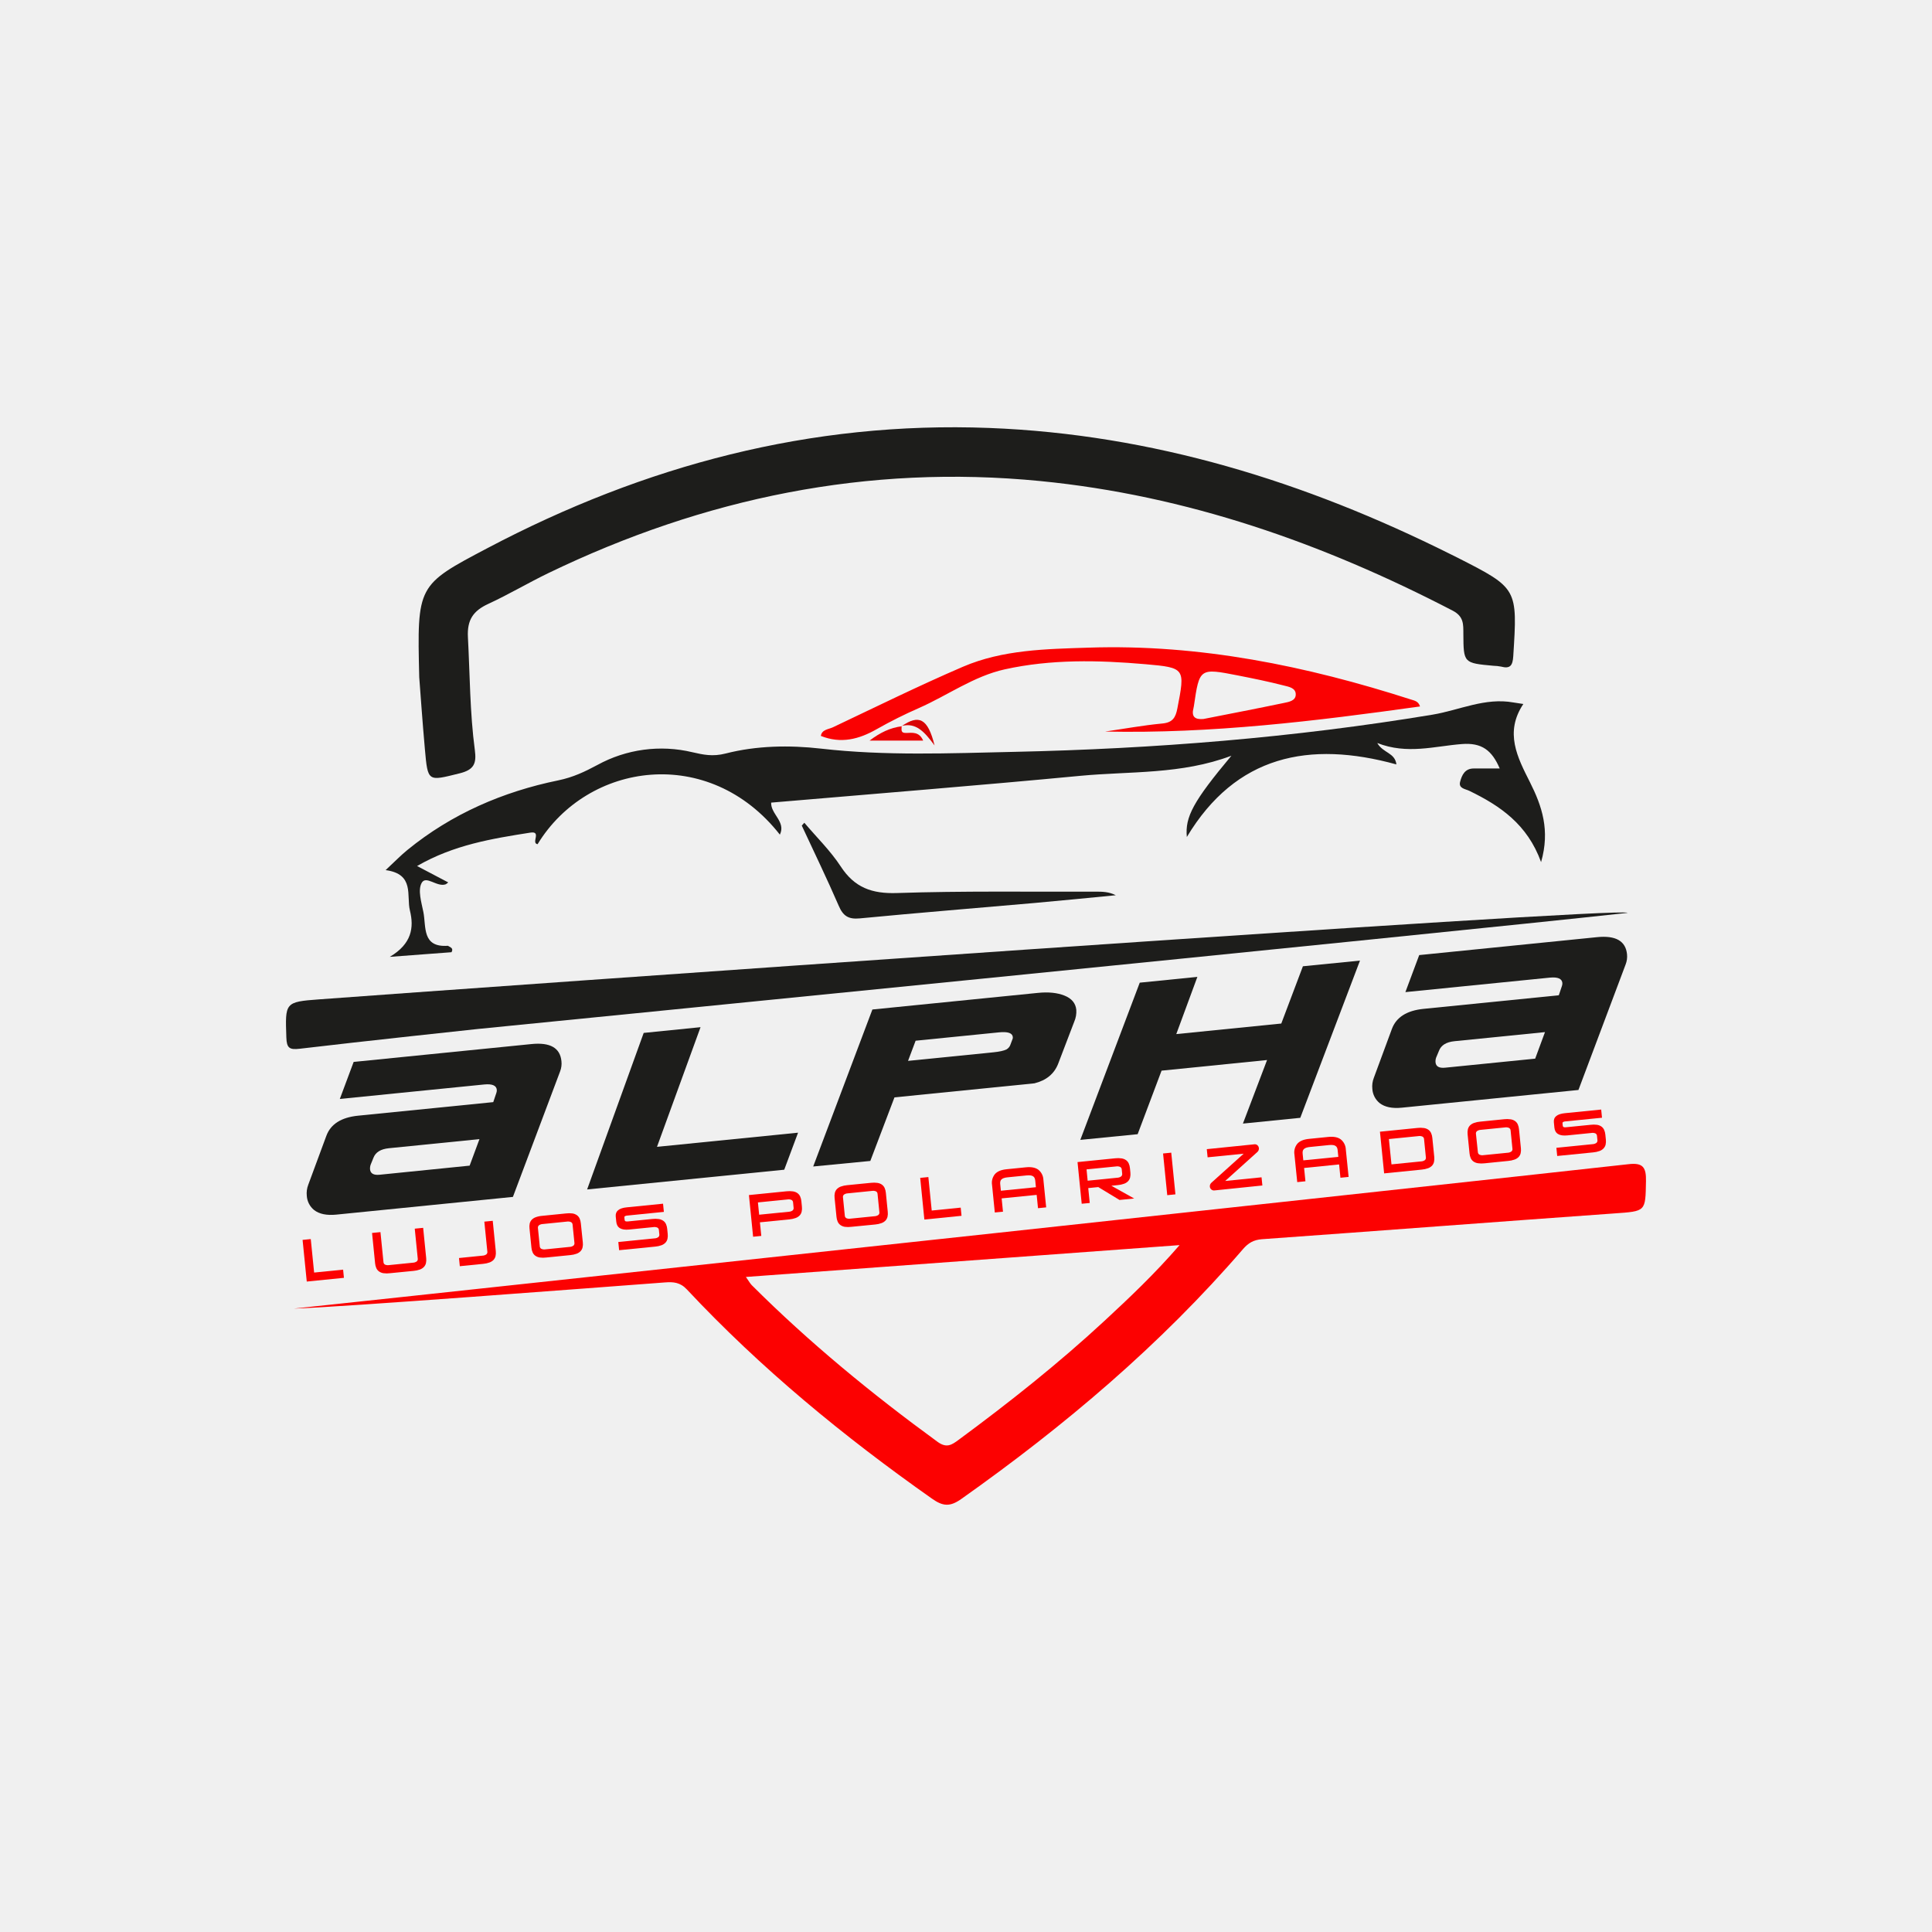
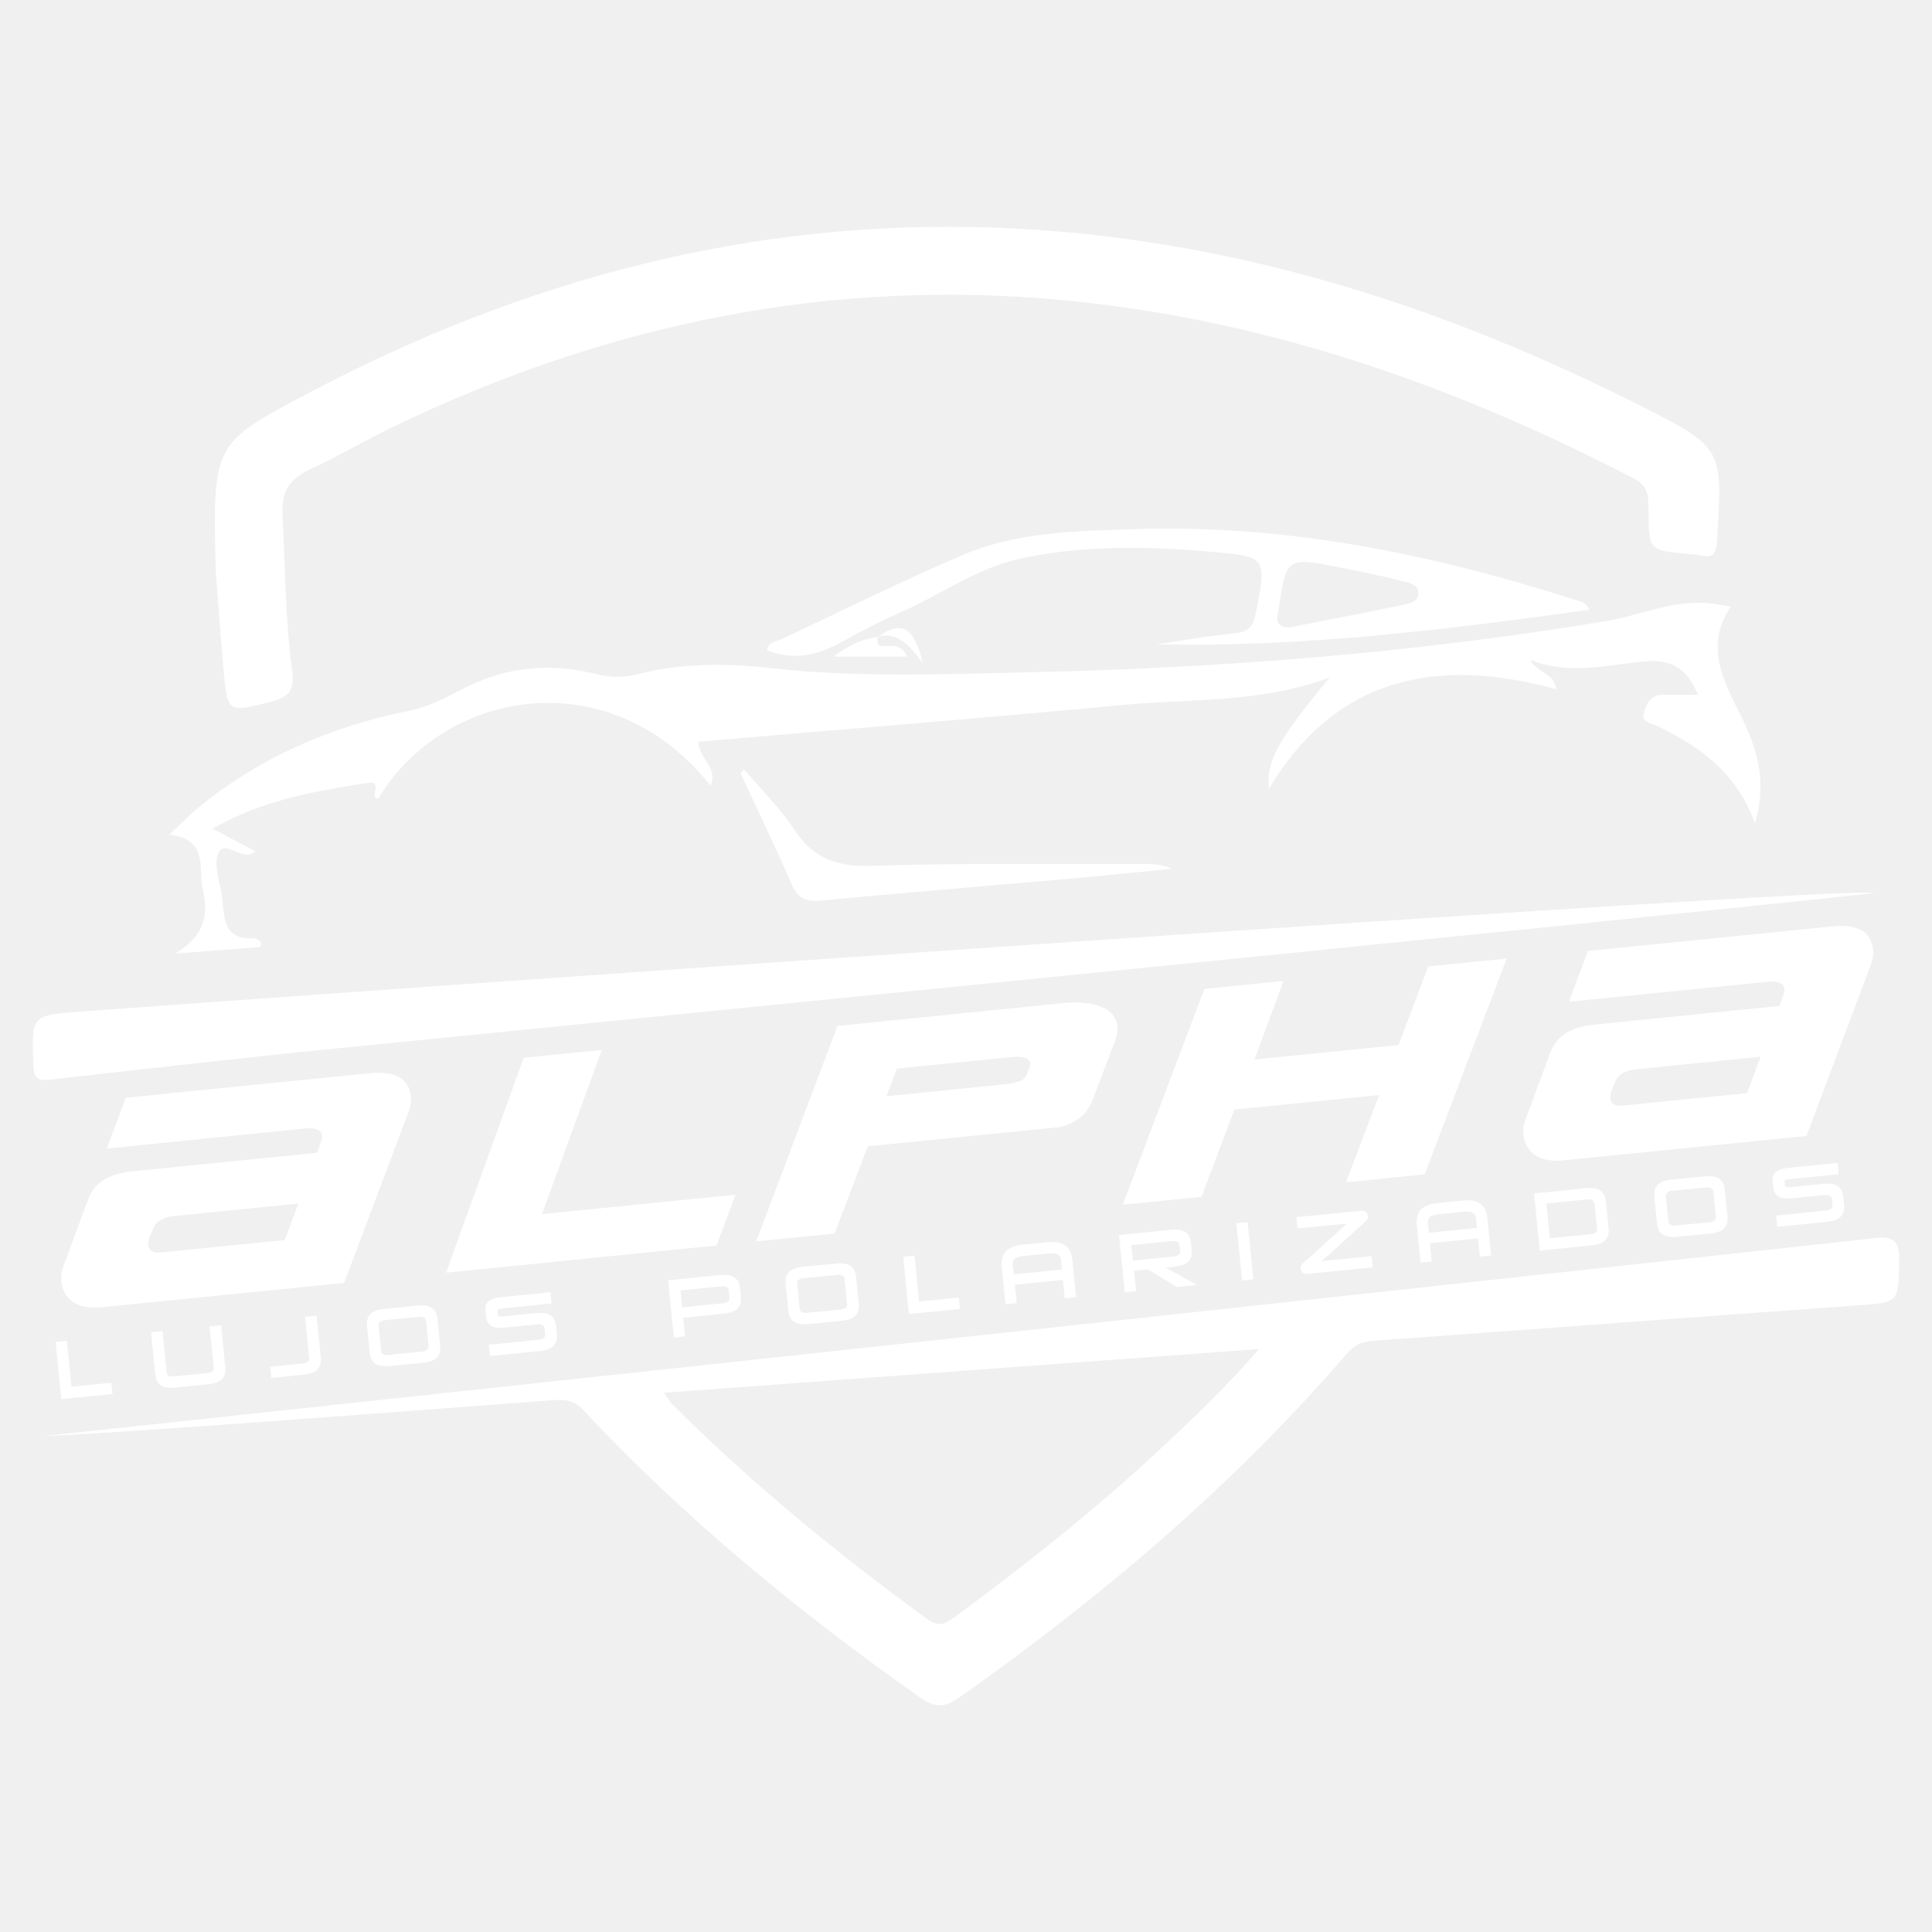
<svg xmlns="http://www.w3.org/2000/svg" viewBox="0 0 1200 1200">
  <defs>
-     <style>.cls-1{fill:#eb0203;}.cls-2{fill:#d80304;}.cls-3{fill:#fc0101;}.cls-4{fill:#fa0102;}.cls-5{fill:#1d1d1b;}</style>
+     <style>.cls-1{fill:#fff;}</style>
  </defs>
  <g id="Capa_2" data-name="Capa 2">
-     <path class="cls-1" d="M560,451c.15,2-1,4.39,3,4.25,3.53-.11,7.94-.92,10.39,4.75h-33.3c6.63-5,12.8-8,20-8.9Z" />
-     <path class="cls-2" d="M560,451.05c10.76-7.45,16.3-4.92,20.48,11.95-6.24-8.38-11.47-14.44-20.57-12.05Z" />
-     <path class="cls-3" d="M1011.29,723.12c-18.57,2.19-385.92,42-385.92,42s-433.67,46.8-442.83,47.66c29.13-.84,188.85-13.15,230.54-16.25,5.15-.38,9.37-.11,13.57,4.38,45.86,49,97.42,91.36,152.23,129.94,6.79,4.78,11.16,5.17,18.21.18,64.08-45.31,123.64-95.65,175-155.23,3.27-3.79,6.63-5.74,11.81-6.11,72.88-5.21,145.73-10.8,218.61-16,19.89-1.41,19.48-1,19.84-20C1022.53,725,1020.48,722,1011.29,723.12ZM686.06,820.36c-28.65,26.55-59.23,50.77-90.65,73.95-4.29,3.17-7.46,5.34-13.13,1.2-40.75-29.72-79.62-61.6-115.34-97.26-1-1-1.7-2.35-3.65-5.11l269.36-19.78C717.14,791.28,701.66,805.91,686.06,820.36Z" />
-     <path class="cls-4" d="M876.42,434.49C811.35,413.57,745,400,676.3,402.26c-26.4.86-53.42,1.21-78.27,11.9C570.81,425.87,544.19,439,517.4,451.7c-2.75,1.31-7,1.4-7.54,5.4,12.49,5,23.71,2.08,34.75-4.24a284.26,284.26,0,0,1,26.19-13.1c17.81-7.86,34-19.73,53.2-24,28.86-6.39,58.23-5.76,87.47-3.21,24.8,2.16,24.63,2.58,19.82,27.43-1.08,5.63-2.86,8.8-9.35,9.4-11.89,1.11-23.68,3.3-35.52,5C752.16,455.78,817,447.9,882,438.79,881,435.53,878.61,435.2,876.42,434.49Zm-71.62-2.78c-.25,3.6-4.34,4.29-7.21,4.88-16.69,3.49-33.44,6.7-50.17,10-5.25.44-7.53-1.43-6.12-6.79a11.14,11.14,0,0,0,.23-1.15C745,414.91,745,414.86,769,419.56c9.5,1.87,19,3.8,28.39,6.22C800.42,426.57,805.11,427.22,804.8,431.71Z" />
-     <path class="cls-5" d="M263.91,465.36c1.83,20.53,1.81,19.86,21.48,15,9.08-2.22,10.66-6.16,9.54-14.5-3.1-23.27-3.05-46.76-4.3-70.16-.57-10.78,3.39-16.34,12.62-20.6,12.72-5.86,24.8-13.08,37.42-19.17,96.65-46.64,198.21-67.67,305.49-57.14,90.92,8.92,175.44,38.6,256.12,80.49,7,3.64,6.6,8.57,6.64,14.37.11,18.19.13,18.19,18.73,19.88a27.57,27.57,0,0,1,4.65.5c5.69,1.51,7.24-.61,7.61-6.39,2.68-42.24,2.81-42.23-34.73-61.32-1.39-.71-2.79-1.38-4.19-2.08-90.36-45.11-185.1-74.51-286.64-78.43-110.71-4.26-214,23.21-311.52,74.61-43.73,23.05-43.8,22.93-42.44,80.17C261.14,430.31,262.35,447.85,263.91,465.36Z" />
-     <path class="cls-5" d="M950.28,485.84c-7.76-15.39-15.92-30.88-4.11-48.58-3.11-.47-4.62-.66-6.13-.94-17.67-3.2-33.57,4.8-50.33,7.58C803.62,458.19,716.79,465.11,629.59,467c-39.83.88-79.72,2.55-119.5-2-19.9-2.28-40.29-1.87-59.31,3-8.24,2.12-14.1.72-20.77-.79a82.59,82.59,0,0,0-59,7.95c-7.75,4.14-15,7.64-24.35,9.56-34.18,7-66.12,20.76-93.59,43.19-4.28,3.49-8.13,7.49-13.55,12.53,18.17,2.44,12.82,15.9,15.09,25.11,2.6,10.53,1.21,20.66-12.51,28.77l38.34-2.88c1.46-2.58-.8-3.08-2.25-4-16.2,1.17-13.41-11.8-15.22-20.93-1.2-6-3.55-13.56-1.09-18.08,2.72-5,9.59,2.83,15,.81a10.87,10.87,0,0,0,1.52-1.16L259.05,537.9c22.82-13.16,46.55-17,70.33-20.74,7.29-1.15.26,6.56,4.52,7.19,31.13-51.1,106.48-62,150.49-5.94,3.91-8-5.73-12.74-5.41-19.89,64.29-5.51,128.17-10.57,192-16.64,31-2.94,62.63-.71,93.86-12.48-23.74,28.4-28.86,38-27.67,50.47,30.44-50.7,76-60,130.17-45.07-.91-7.4-8.32-7-11.89-13.3,18.56,7.28,35.6,1.95,52.48.65,12.46-1,18.74,3.9,23.57,15.17H915.33c-5.46,0-7.35,4.12-8.43,8.27s3.22,4.4,5.69,5.6c19.11,9.26,36.1,20.77,44.6,44.27C962.88,515.73,957.75,500.68,950.28,485.84Z" />
-     <path class="cls-5" d="M198.25,620.72c-21.41,1.58-21.14,1.95-20.39,23.77.22,6.37,1.86,7.67,8.25,6.91C223,647,296.79,639.12,296.79,639.12S897.45,579.5,1010.85,567C1010.79,562.69,288.68,614,198.25,620.72Z" />
-     <path class="cls-5" d="M534,570.43c36.15-3.48,72.37-6.37,108.55-9.57,16.84-1.48,33.66-3.2,50.49-4.81-4.33-2.23-8.56-2.24-12.8-2.23-41,.15-82.09-.51-123.08.86-15.65.52-26.42-3.37-35-16.56-6.4-9.77-15-18.12-22.58-27.1l-1.58,1.78c7.7,16.57,15.67,33,22.94,49.77C523.62,568.87,526.92,571.11,534,570.43Z" />
-     <path class="cls-3" d="M190.54,796l-2.6-25.88,5.08-.51,2.09,20.8,18-1.81.51,5.08Z" />
-     <path class="cls-3" d="M242.24,790.81a15.4,15.4,0,0,1-4.06,0,6.53,6.53,0,0,1-2.76-1.09,5.14,5.14,0,0,1-1.68-2.06,9.42,9.42,0,0,1-.76-3l-1.89-18.85,5.22-.52,1.87,18.63a1.85,1.85,0,0,0,.95,1.55,4.56,4.56,0,0,0,2.56.3l14.71-1.48a4.51,4.51,0,0,0,2.45-.8,1.85,1.85,0,0,0,.63-1.7l-1.87-18.64,5.22-.52,1.89,18.84a9.6,9.6,0,0,1-.15,3.08,5.24,5.24,0,0,1-1.24,2.35,6.57,6.57,0,0,1-2.51,1.62,15.44,15.44,0,0,1-3.94.85Z" />
-     <path class="cls-3" d="M285.6,786.46l-.51-5.08,14.54-1.46a4.54,4.54,0,0,0,2.45-.8,1.87,1.87,0,0,0,.62-1.7l-1.87-18.64,5.22-.52,1.89,18.84a9.6,9.6,0,0,1-.15,3.08,5.32,5.32,0,0,1-1.23,2.35,6.6,6.6,0,0,1-2.51,1.61,15.18,15.18,0,0,1-3.95.86Z" />
-     <path class="cls-3" d="M339.33,781.06a15.4,15.4,0,0,1-4.06,0,6.64,6.64,0,0,1-2.76-1.09,5.06,5.06,0,0,1-1.67-2.06,8.92,8.92,0,0,1-.76-3l-1.19-11.8A9.6,9.6,0,0,1,329,760a5.27,5.27,0,0,1,1.23-2.35,6.56,6.56,0,0,1,2.5-1.61,14.8,14.8,0,0,1,4-.86l14.82-1.49a15.2,15.2,0,0,1,4,0,6.56,6.56,0,0,1,2.78,1.09,5.14,5.14,0,0,1,1.68,2.06,9.42,9.42,0,0,1,.76,3L362,771.68a9,9,0,0,1-.15,3.07,5.07,5.07,0,0,1-1.23,2.35,6.46,6.46,0,0,1-2.51,1.62,15,15,0,0,1-3.94.85Zm-4.06-6.92a1.84,1.84,0,0,0,1,1.55,4.52,4.52,0,0,0,2.55.3l14.89-1.5a4.54,4.54,0,0,0,2.45-.79,1.88,1.88,0,0,0,.63-1.71l-1.15-11.38a1.85,1.85,0,0,0-1-1.55,4.56,4.56,0,0,0-2.56-.3l-14.88,1.5a4.48,4.48,0,0,0-2.45.79,1.88,1.88,0,0,0-.63,1.71Z" />
-     <path class="cls-3" d="M384.55,776.52l-.51-5.08,22.41-2.25a4.48,4.48,0,0,0,2.45-.79,1.88,1.88,0,0,0,.63-1.71l-.27-2.66a1.85,1.85,0,0,0-.95-1.55,4.47,4.47,0,0,0-2.56-.29l-14.92,1.49q-7.5.77-8.05-4.81l-.33-3.26q-.49-5,6.92-5.72l22.46-2.25.51,5.08L389.71,755a3.59,3.59,0,0,0-1.55.38.75.75,0,0,0-.35.76l.15,1.54a1,1,0,0,0,.51.86,3.49,3.49,0,0,0,1.64.1l15.1-1.52a14.83,14.83,0,0,1,4,.06,6.44,6.44,0,0,1,2.77,1.08,5.14,5.14,0,0,1,1.68,2.06,9.16,9.16,0,0,1,.76,3l.31,3.09a9.55,9.55,0,0,1-.15,3.07,5.27,5.27,0,0,1-1.23,2.35,6.61,6.61,0,0,1-2.51,1.62,15.2,15.2,0,0,1-3.95.85Z" />
-     <path class="cls-3" d="M467.77,768.16l-2.6-25.88,23.36-2.35a15.67,15.67,0,0,1,4,.06,6.43,6.43,0,0,1,2.78,1.08,5.3,5.3,0,0,1,1.68,2.06,9.49,9.49,0,0,1,.76,3l.33,3.36a9,9,0,0,1-.15,3.07,5.11,5.11,0,0,1-1.23,2.36,6.45,6.45,0,0,1-2.51,1.61,15.51,15.51,0,0,1-3.94.86L472,759.21l.85,8.44Zm3.76-13.68,18.32-1.83a4.54,4.54,0,0,0,2.45-.8,1.88,1.88,0,0,0,.62-1.71l-.33-3.29a1.86,1.86,0,0,0-.95-1.55,4.48,4.48,0,0,0-2.56-.29l-18.32,1.84Z" />
-     <path class="cls-3" d="M528.79,762a15.4,15.4,0,0,1-4.06,0A6.53,6.53,0,0,1,522,760.9a5.21,5.21,0,0,1-1.68-2.06,9.5,9.5,0,0,1-.76-3l-1.18-11.81a9,9,0,0,1,.15-3.07,5.16,5.16,0,0,1,1.23-2.36,6.59,6.59,0,0,1,2.49-1.61,15.38,15.38,0,0,1,4-.86L541,734.67a15.28,15.28,0,0,1,4,.05,6.43,6.43,0,0,1,2.78,1.08,5.3,5.3,0,0,1,1.68,2.06,9.49,9.49,0,0,1,.76,3l1.18,11.8a9.06,9.06,0,0,1-.15,3.08,5.32,5.32,0,0,1-1.23,2.35,6.52,6.52,0,0,1-2.51,1.61,15.08,15.08,0,0,1-3.95.86Zm-4.06-6.92a1.85,1.85,0,0,0,.95,1.55,4.48,4.48,0,0,0,2.56.29l14.89-1.49a4.54,4.54,0,0,0,2.45-.8,1.84,1.84,0,0,0,.62-1.7l-1.14-11.39a1.86,1.86,0,0,0-.95-1.55,4.58,4.58,0,0,0-2.56-.29l-14.89,1.5a4.54,4.54,0,0,0-2.45.79,1.84,1.84,0,0,0-.62,1.71Z" />
-     <path class="cls-3" d="M574.14,757.48l-2.59-25.88,5.07-.51,2.09,20.8,18-1.81.51,5.08Z" />
-     <path class="cls-3" d="M617.89,753.09,616.18,736a8.47,8.47,0,0,1,1.81-6.77q2.24-2.52,7.29-3l11.94-1.2c3.36-.33,5.94.17,7.74,1.53a8.43,8.43,0,0,1,3.12,6.26l1.72,17.1-5.08.51-.83-8.27-21.75,2.18.83,8.27Zm3.78-13.5,21.75-2.19-.41-4.1a5.27,5.27,0,0,0-.4-1.6,2.46,2.46,0,0,0-.92-1.08,3.87,3.87,0,0,0-1.59-.55,10.84,10.84,0,0,0-2.41,0l-11.87,1.19a9.9,9.9,0,0,0-2.36.47,3.76,3.76,0,0,0-1.45.85,2.4,2.4,0,0,0-.69,1.24,5.16,5.16,0,0,0-.07,1.65Z" />
-     <path class="cls-3" d="M671.87,747.67l-2.6-25.88,23.36-2.35a14.83,14.83,0,0,1,4,.06,6.48,6.48,0,0,1,2.78,1.08,5.2,5.2,0,0,1,1.67,2.06,9.16,9.16,0,0,1,.76,3l.26,2.56a9.26,9.26,0,0,1-.15,3.07,5.3,5.3,0,0,1-1.23,2.36,6.6,6.6,0,0,1-2.51,1.61,15.18,15.18,0,0,1-4,.86l-3.92.39,14.17,7.92-9.11.91-13.19-8-6.23.62.93,9.25Zm3.69-14.31,18.32-1.84a4.54,4.54,0,0,0,2.45-.79A1.85,1.85,0,0,0,697,729l-.26-2.66a1.85,1.85,0,0,0-1-1.55,4.45,4.45,0,0,0-2.55-.29l-18.32,1.83Z" />
-     <path class="cls-3" d="M725,742.34l-2.6-25.89,5.08-.51,2.6,25.89Z" />
-     <path class="cls-3" d="M754.46,739.38a2.57,2.57,0,0,1-3-2.32,2.7,2.7,0,0,1,.18-1.31,3.14,3.14,0,0,1,.81-1.16l20-18-22.38,2.24-.51-5.07,29.42-3a2.48,2.48,0,0,1,2.09.6,2.79,2.79,0,0,1,.7,3,3,3,0,0,1-.79,1.16l-20,18,22.59-2.27.51,5.08Z" />
-     <path class="cls-3" d="M805.74,734.23,804,717.14a8.47,8.47,0,0,1,1.82-6.77q2.24-2.52,7.28-3l11.94-1.2q5.06-.51,7.75,1.53a8.43,8.43,0,0,1,3.12,6.26L837.65,731l-5.08.52-.83-8.27L810,725.45l.83,8.27Zm3.77-13.51,21.75-2.18-.41-4.1a5,5,0,0,0-.39-1.6,2.52,2.52,0,0,0-.92-1.08,3.78,3.78,0,0,0-1.6-.55,11.3,11.3,0,0,0-2.4,0l-11.88,1.2a10.38,10.38,0,0,0-2.35.46,3.82,3.82,0,0,0-1.46.86,2.52,2.52,0,0,0-.69,1.23,5.57,5.57,0,0,0-.06,1.66Z" />
-     <path class="cls-3" d="M859.71,728.81l-2.6-25.89,23.33-2.34a14.83,14.83,0,0,1,4,.06,6.48,6.48,0,0,1,2.78,1.08,5.28,5.28,0,0,1,1.67,2.06,9.23,9.23,0,0,1,.76,3l1.19,11.81a9.54,9.54,0,0,1-.15,3.07A5.35,5.35,0,0,1,889.5,724a6.6,6.6,0,0,1-2.51,1.61,15.6,15.6,0,0,1-4,.86Zm4.57-5.59,18.28-1.84a4.48,4.48,0,0,0,2.45-.79,1.86,1.86,0,0,0,.63-1.71L884.5,707.5a1.85,1.85,0,0,0-1-1.55,4.45,4.45,0,0,0-2.55-.29l-18.29,1.83Z" />
-     <path class="cls-3" d="M922,722.56a14.94,14.94,0,0,1-4.06-.06,6.5,6.5,0,0,1-2.76-1.08,5.3,5.3,0,0,1-1.68-2.06,9.23,9.23,0,0,1-.75-3l-1.19-11.8a9.62,9.62,0,0,1,.15-3.08,5.32,5.32,0,0,1,1.23-2.35,6.56,6.56,0,0,1,2.5-1.61,15.2,15.2,0,0,1,4-.86l14.82-1.49a15.16,15.16,0,0,1,4,.06,6.43,6.43,0,0,1,2.78,1.08,5.21,5.21,0,0,1,1.68,2.06,9.49,9.49,0,0,1,.76,3l1.18,11.8a9.08,9.08,0,0,1-.15,3.08,5.17,5.17,0,0,1-1.23,2.35,6.45,6.45,0,0,1-2.51,1.61,15.08,15.08,0,0,1-4,.86Zm-4.06-6.92a1.87,1.87,0,0,0,1,1.55,4.45,4.45,0,0,0,2.55.29L936.33,716a4.54,4.54,0,0,0,2.45-.8,1.83,1.83,0,0,0,.62-1.71l-1.14-11.38a1.86,1.86,0,0,0-1-1.55,4.48,4.48,0,0,0-2.56-.29l-14.89,1.49a4.54,4.54,0,0,0-2.45.8,1.88,1.88,0,0,0-.62,1.71Z" />
-     <path class="cls-3" d="M967.21,718l-.51-5.08,22.41-2.25a4.51,4.51,0,0,0,2.45-.8,1.86,1.86,0,0,0,.63-1.71l-.27-2.66A1.86,1.86,0,0,0,991,704a4.48,4.48,0,0,0-2.56-.29l-14.92,1.5q-7.5.75-8.06-4.82l-.32-3.26q-.51-5,6.92-5.72l22.46-2.25.51,5.08-22.63,2.27a3.7,3.7,0,0,0-1.55.39.74.74,0,0,0-.35.76l.15,1.54a1,1,0,0,0,.51.85,3.34,3.34,0,0,0,1.64.1l15.1-1.51a15.2,15.2,0,0,1,4,0,6.43,6.43,0,0,1,2.78,1.08,5.21,5.21,0,0,1,1.68,2.06,9.49,9.49,0,0,1,.76,3l.31,3.08a9.62,9.62,0,0,1-.15,3.08A5.29,5.29,0,0,1,996,713.3a6.48,6.48,0,0,1-2.5,1.61,15.18,15.18,0,0,1-3.95.86Z" />
-     <path class="cls-5" d="M347.89,665.47l-29.31,77.95-109.68,11q-9,.9-13.83-2.86a12.4,12.4,0,0,1-4.51-8.73,14.91,14.91,0,0,1,.94-7.05l11.17-30.21q4-11,19.7-12.59l84-8.43,1.91-5.67a4.72,4.72,0,0,0,.29-2q-.4-4-7.76-3.3l-89.74,9,8.59-23,110.5-11.1q17.32-1.74,18.56,10.6A13.5,13.5,0,0,1,347.89,665.47ZM297.8,707.53l-56.23,5.65q-7.68.77-9.64,6l-1.72,4.23a7.53,7.53,0,0,0-.37,2.9q.41,3.9,5.95,3.34L291.7,724Z" />
-     <path class="cls-5" d="M495.69,703.53l-8.59,23L364.67,738.79l35.14-97.23L435.12,638l-27.05,74.32Z" />
-     <path class="cls-5" d="M667.24,634.57l-9.94,26q-3.66,9.54-14.78,12.3l-86.95,8.73-15,39.49-35.48,3.44,36.77-97.51,102.81-10.32q9.81-1,16.52,1.69t7.32,8.84A15.8,15.8,0,0,1,667.24,634.57ZM629,645.11a2.78,2.78,0,0,0,.07-1q-.37-3.72-8.55-2.9l-51.81,5.2L564,658.93l53-5.32c3.81-.38,6.5-1,8.07-1.75a5.51,5.51,0,0,0,2.64-3.32Z" />
-     <path class="cls-5" d="M844.71,596.64,807.63,694.3,772,697.88l15-39.48L721.47,665l-14.86,39.47L671,708l36.92-97.65,35.79-3.59-13.1,35.53,65.22-6.55,13.43-35.57Z" />
-     <path class="cls-5" d="M1009.72,599,980.4,677,870.72,688q-9,.9-13.82-2.86a12.36,12.36,0,0,1-4.51-8.73,14.79,14.79,0,0,1,.94-7l11.16-30.21q4-11,19.71-12.58l84-8.44,1.91-5.66a4.65,4.65,0,0,0,.3-2q-.4-4-7.76-3.3l-89.74,9,8.59-23L992,582.08q17.32-1.74,18.57,10.6A13.63,13.63,0,0,1,1009.72,599Zm-50.1,42.06-56.22,5.65q-7.7.78-9.64,6L892,656.92a7.17,7.17,0,0,0-.37,2.9c.26,2.6,2.24,3.72,6,3.34l55.9-5.61Z" />
+     <path class="cls-1" d="M545.05,395.46c.2,2.75-1.37,6,4.15,5.84,4.84-.16,10.89-1.26,14.26,6.51H517.75c9.1-6.89,17.58-10.93,27.41-12.21Z" />
+     <path class="cls-1" d="M545.16,395.6c14.77-10.22,22.38-6.75,28.11,16.4-8.57-11.5-15.74-19.81-28.22-16.53Z" />
+     <path class="cls-1" d="M1164.4,769c-25.48,3-529.59,57.59-529.59,57.59S39.71,890.77,27.13,891.94c40-1.14,259.16-18,316.37-22.28,7.06-.53,12.85-.16,18.62,6C425.05,942.9,495.8,1001,571,1054c9.32,6.56,15.31,7.1,25,.25C684,992.05,765.67,923,836.18,841.21c4.49-5.21,9.09-7.88,16.2-8.39,100-7.16,200-14.82,300-21.94,27.31-1.94,26.74-1.33,27.23-27.46C1179.82,771.53,1177,767.48,1164.4,769ZM718.1,902.4c-39.32,36.43-81.28,69.66-124.4,101.47-5.89,4.35-10.23,7.33-18,1.65C519.77,964.74,466.42,921,417.41,872.05c-1.39-1.39-2.34-3.23-5-7L782,837.89C760.74,862.48,739.51,882.56,718.1,902.4Z" />
+     <path class="cls-1" d="M979.31,372.88C890,344.17,799,325.57,704.71,328.65c-36.24,1.18-73.31,1.66-107.41,16.33C560,361.05,523.41,379,486.66,396.49c-3.78,1.8-9.6,1.92-10.35,7.41,17.13,6.84,32.53,2.86,47.69-5.81a385.9,385.9,0,0,1,35.93-18c24.44-10.79,46.61-27.08,73-32.92,39.6-8.77,79.91-7.9,120-4.41,34,3,33.8,3.55,27.21,37.64-1.49,7.73-3.93,12.08-12.83,12.91-16.32,1.51-32.51,4.52-48.75,6.91,90.21,1.86,179.25-9,268.38-21.46C985.63,374.31,982.32,373.85,979.31,372.88ZM881,369.07c-.34,4.93-6,5.87-9.89,6.69-22.91,4.79-45.9,9.19-68.86,13.71-7.2.6-10.33-2-8.39-9.32.13-.52.24-1,.32-1.57C799,346,799,345.94,831.91,352.39c13,2.56,26.1,5.22,39,8.54C875,362,881.46,362.9,881,369.07Z" />
+     <path class="cls-1" d="M138.8,415.23c2.51,28.18,2.47,27.26,29.47,20.65,12.46-3.05,14.63-8.46,13.1-19.91-4.26-31.92-4.19-64.16-5.9-96.27-.79-14.8,4.64-22.42,17.32-28.27,17.45-8,34-17.95,51.35-26.3,132.63-64,272-92.87,419.2-78.42,124.78,12.25,240.75,53,351.47,110.46,9.62,5,9.06,11.76,9.1,19.72.16,25,.18,25,25.71,27.28a38.68,38.68,0,0,1,6.39.68c7.8,2.08,9.93-.83,10.44-8.76,3.68-58,3.85-57.95-47.66-84.16-1.91-1-3.84-1.89-5.75-2.85-124-61.89-254-102.25-393.34-107.61C467.77,135.61,326,173.3,192.21,243.84c-60,31.64-60.11,31.47-58.24,110C135,367.14,136.66,391.21,138.8,415.23Z" />
+     <path class="cls-1" d="M1080.67,443.35C1070,422.23,1058.83,401,1075,376.68c-4.26-.65-6.34-.91-8.4-1.29-24.25-4.4-46.08,6.58-69.07,10.4-118.14,19.61-237.3,29.1-357,31.74-54.66,1.21-109.39,3.5-164-2.75-27.32-3.13-55.3-2.58-81.39,4.14-11.32,2.91-19.36,1-28.51-1.09-28.47-6.43-55.32-2.74-80.92,10.92-10.64,5.67-20.56,10.47-33.42,13.11-46.9,9.63-90.74,28.48-128.43,59.26-5.87,4.8-11.16,10.29-18.6,17.21,25,3.34,17.6,21.82,20.72,34.45,3.56,14.44,1.66,28.35-17.17,39.48l52.61-4c2-3.54-1.09-4.22-3.09-5.53-22.23,1.61-18.39-16.18-20.89-28.72-1.64-8.25-4.86-18.6-1.49-24.8,3.73-6.84,13.16,3.89,20.54,1.1a15.45,15.45,0,0,0,2.08-1.59l-26.54-14c31.31-18.06,63.87-23.31,96.5-28.46,10-1.57.36,9,6.21,9.87,42.71-70.13,146.12-85,206.51-8.16,5.37-11-7.86-17.47-7.41-27.29,88.21-7.56,175.87-14.51,263.4-22.83,42.51-4,85.95-1,128.81-17.13-32.57,39-39.6,52.16-38,69.27,41.78-69.59,104.34-82.3,178.64-61.86-1.25-10.15-11.43-9.64-16.32-18.25,25.47,10,48.85,2.68,72,.89,17.09-1.32,25.72,5.35,32.34,20.82-8.29,0-15.21,0-22.13,0-7.5,0-10.09,5.66-11.57,11.35-1.53,5.88,4.41,6,7.8,7.68,26.23,12.71,49.55,28.51,61.21,60.75C1098,484.36,1090.93,463.7,1080.67,443.35Z" />
+     <path class="cls-1" d="M48.69,628.43c-29.38,2.17-29,2.68-28,32.62.3,8.75,2.55,10.53,11.33,9.48,50.57-6,151.87-16.85,151.87-16.85s824.27-81.81,979.89-98.93C1163.71,548.8,172.79,619.26,48.69,628.43Z" />
+     <path class="cls-1" d="M509.4,559.42c49.62-4.77,99.31-8.74,149-13.13,23.11-2,46.2-4.39,69.29-6.6-5.95-3.06-11.75-3.08-17.56-3.06-56.31.2-112.66-.7-168.91,1.17-21.47.72-36.24-4.62-48.08-22.71-8.78-13.42-20.55-24.87-31-37.2L460,480.34c10.56,22.74,21.5,45.31,31.48,68.29C495.18,557.28,499.72,560.36,509.4,559.42Z" />
+     <path class="cls-1" d="M38.11,869l-3.57-35.52,7-.7,2.87,28.55,24.75-2.49.7,7Z" />
+     <path class="cls-1" d="M109.06,861.84a20.7,20.7,0,0,1-5.57-.07,8.92,8.92,0,0,1-3.79-1.49,7.1,7.1,0,0,1-2.3-2.83,12.45,12.45,0,0,1-1-4.09l-2.6-25.86,7.16-.72,2.57,25.57a2.54,2.54,0,0,0,1.31,2.13,6.22,6.22,0,0,0,3.51.4l20.18-2a6.25,6.25,0,0,0,3.37-1.09,2.54,2.54,0,0,0,.85-2.34l-2.57-25.57,7.17-.72L139.9,849a12.86,12.86,0,0,1-.2,4.22,7.14,7.14,0,0,1-1.69,3.22,9,9,0,0,1-3.45,2.22,21,21,0,0,1-5.41,1.18Z" />
+     <path class="cls-1" d="M168.56,855.87l-.7-7,19.95-2a6.3,6.3,0,0,0,3.36-1.09,2.57,2.57,0,0,0,.86-2.35l-2.57-25.57,7.16-.72,2.6,25.86a13.1,13.1,0,0,1-.21,4.22,7.23,7.23,0,0,1-1.69,3.23,8.86,8.86,0,0,1-3.44,2.21,21.13,21.13,0,0,1-5.42,1.18Z" />
+     <path class="cls-1" d="M242.29,848.46a20.71,20.71,0,0,1-5.57-.07,9,9,0,0,1-3.79-1.49,7.23,7.23,0,0,1-2.3-2.82,13,13,0,0,1-1-4.1L228,823.78a12.86,12.86,0,0,1,.2-4.22,7.23,7.23,0,0,1,1.69-3.23,9.13,9.13,0,0,1,3.42-2.21,21.14,21.14,0,0,1,5.44-1.18l20.34-2a20.91,20.91,0,0,1,5.54.08,8.9,8.9,0,0,1,3.81,1.48,7.17,7.17,0,0,1,2.3,2.83,12.51,12.51,0,0,1,1,4.1l1.63,16.19a12.56,12.56,0,0,1-.21,4.22,7.08,7.08,0,0,1-1.69,3.23,9,9,0,0,1-3.44,2.22,20.56,20.56,0,0,1-5.42,1.17ZM236.73,839a2.53,2.53,0,0,0,1.3,2.13,6.22,6.22,0,0,0,3.51.4l20.43-2a6.21,6.21,0,0,0,3.36-1.09,2.56,2.56,0,0,0,.86-2.35l-1.57-15.62a2.53,2.53,0,0,0-1.3-2.12,6.17,6.17,0,0,0-3.52-.4l-20.42,2A6.2,6.2,0,0,0,236,821a2.54,2.54,0,0,0-.85,2.34Z" />
+     <path class="cls-1" d="M304.34,842.23l-.7-7,30.76-3.09a6.17,6.17,0,0,0,3.37-1.09,2.52,2.52,0,0,0,.85-2.34l-.36-3.65A2.57,2.57,0,0,0,337,823a6.22,6.22,0,0,0-3.51-.4L313,824.62q-10.27,1-11-6.61l-.45-4.47q-.68-6.82,9.51-7.85l30.81-3.09.7,7-31.05,3.11a5.35,5.35,0,0,0-2.14.53,1.05,1.05,0,0,0-.47,1l.21,2.11a1.34,1.34,0,0,0,.7,1.17,4.66,4.66,0,0,0,2.25.14l20.71-2.08a20.93,20.93,0,0,1,5.54.07,9,9,0,0,1,3.82,1.49,7.19,7.19,0,0,1,2.3,2.83,13,13,0,0,1,1,4.09l.42,4.23a12.84,12.84,0,0,1-.2,4.22,7.23,7.23,0,0,1-1.69,3.23,9,9,0,0,1-3.45,2.22,21.4,21.4,0,0,1-5.41,1.17Z" />
+     <path class="cls-1" d="M418.55,830.77,415,795.24,447,792a21,21,0,0,1,5.54.07,8.9,8.9,0,0,1,3.81,1.49,7.06,7.06,0,0,1,2.3,2.82,12.83,12.83,0,0,1,1.05,4.1l.46,4.61a12.56,12.56,0,0,1-.21,4.22,7,7,0,0,1-1.69,3.23,9,9,0,0,1-3.44,2.22,20.65,20.65,0,0,1-5.42,1.17l-25.09,2.52,1.16,11.59ZM423.7,812l25.14-2.52a6.21,6.21,0,0,0,3.36-1.09,2.55,2.55,0,0,0,.86-2.34l-.46-4.52a2.56,2.56,0,0,0-1.3-2.13,6.22,6.22,0,0,0-3.51-.4l-25.14,2.52Z" />
+     <path class="cls-1" d="M502.27,822.36a21.06,21.06,0,0,1-5.56-.07,9.05,9.05,0,0,1-3.79-1.49,7.17,7.17,0,0,1-2.3-2.83,12.45,12.45,0,0,1-1-4.09L488,797.68a12.56,12.56,0,0,1,.21-4.22,7.08,7.08,0,0,1,1.69-3.23,8.85,8.85,0,0,1,3.42-2.21,20.73,20.73,0,0,1,5.44-1.18l20.33-2a20.94,20.94,0,0,1,5.54.07,9,9,0,0,1,3.82,1.49,7.19,7.19,0,0,1,2.3,2.83,13,13,0,0,1,1,4.09l1.62,16.2a12.84,12.84,0,0,1-.2,4.22,7.23,7.23,0,0,1-1.69,3.23,8.94,8.94,0,0,1-3.45,2.21,21,21,0,0,1-5.41,1.18Zm-5.56-9.49A2.52,2.52,0,0,0,498,815a6.13,6.13,0,0,0,3.51.4l20.42-2a6.17,6.17,0,0,0,3.37-1.09,2.54,2.54,0,0,0,.85-2.34l-1.56-15.62a2.57,2.57,0,0,0-1.31-2.13,6.22,6.22,0,0,0-3.51-.4l-20.43,2A6.21,6.21,0,0,0,496,794.9a2.56,2.56,0,0,0-.86,2.35Z" />
+     <path class="cls-1" d="M564.52,816.11,561,780.59l7-.7,2.87,28.55L595.54,806l.7,7Z" />
+     <path class="cls-1" d="M624.55,810.08l-2.35-23.46q-.59-5.8,2.49-9.28t10-4.16l16.39-1.64q6.93-.69,10.63,2.09t4.28,8.6l2.36,23.45-7,.7L660.23,795l-29.85,3,1.14,11.34Zm5.18-18.53,29.85-3-.56-5.62a7.3,7.3,0,0,0-.54-2.21,3.39,3.39,0,0,0-1.27-1.47,5.15,5.15,0,0,0-2.18-.75,14.51,14.51,0,0,0-3.3,0l-16.3,1.64a14.13,14.13,0,0,0-3.24.64,5.38,5.38,0,0,0-2,1.17,3.52,3.52,0,0,0-1,1.7,7.18,7.18,0,0,0-.08,2.26Z" />
+     <path class="cls-1" d="M698.62,802.64l-3.57-35.52,32.06-3.22a21,21,0,0,1,5.55.08,9,9,0,0,1,3.81,1.48,7.17,7.17,0,0,1,2.3,2.83,13,13,0,0,1,1,4.1l.35,3.51a12.86,12.86,0,0,1-.2,4.22,7.14,7.14,0,0,1-1.69,3.22,9,9,0,0,1-3.45,2.22,20.57,20.57,0,0,1-5.41,1.17l-5.39.54,19.44,10.87L731,799.4l-18.1-11-8.56.86,1.28,12.69ZM703.69,783l25.14-2.53a6.21,6.21,0,0,0,3.36-1.09,2.54,2.54,0,0,0,.85-2.34l-.36-3.66a2.54,2.54,0,0,0-1.31-2.12,6.13,6.13,0,0,0-3.51-.4l-25.14,2.52Z" />
+     <path class="cls-1" d="M771.49,795.33l-3.57-35.52,7-.7,3.57,35.52Z" />
+     <path class="cls-1" d="M812,791.26a3.52,3.52,0,0,1-2.9-.8,3.65,3.65,0,0,1-1.21-2.38,3.86,3.86,0,0,1,.26-1.8,4.43,4.43,0,0,1,1.1-1.59L836.63,760,805.92,763l-.7-7,40.37-4a3.43,3.43,0,0,1,2.88.82,3.83,3.83,0,0,1,1.19,2.41,4,4,0,0,1-.24,1.75,4.17,4.17,0,0,1-1.08,1.59l-27.42,24.74,31-3.11.7,7Z" />
+     <path class="cls-1" d="M882.32,784.2,880,760.74q-.59-5.82,2.49-9.28t10-4.16l16.39-1.64q6.92-.7,10.62,2.08t4.29,8.6l2.35,23.46-7,.7L918,769.16l-29.84,3,1.13,11.35Zm5.18-18.53,29.85-3-.56-5.63a7.23,7.23,0,0,0-.54-2.2,3.44,3.44,0,0,0-1.26-1.47,5.39,5.39,0,0,0-2.19-.76,14.58,14.58,0,0,0-3.3,0l-16.3,1.64a13.92,13.92,0,0,0-3.23.64,5.09,5.09,0,0,0-2,1.17,3.38,3.38,0,0,0-.94,1.7,6.87,6.87,0,0,0-.09,2.26Z" />
+     <path class="cls-1" d="M956.39,776.76l-3.56-35.52,32-3.22a21.34,21.34,0,0,1,5.54.08,8.9,8.9,0,0,1,3.81,1.49,7,7,0,0,1,2.3,2.82,12.76,12.76,0,0,1,1,4.1l1.62,16.2a12.57,12.57,0,0,1-.21,4.22,7,7,0,0,1-1.69,3.23,9.09,9.09,0,0,1-3.44,2.21,21,21,0,0,1-5.41,1.18Zm6.27-7.67,25.09-2.52a6.21,6.21,0,0,0,3.36-1.09,2.52,2.52,0,0,0,.86-2.34l-1.57-15.62a2.53,2.53,0,0,0-1.3-2.13,6.13,6.13,0,0,0-3.51-.4l-25.09,2.52Z" />
+     <path class="cls-1" d="M1041.85,768.18a21,21,0,0,1-5.56-.07,9.05,9.05,0,0,1-3.79-1.49,7.09,7.09,0,0,1-2.3-2.83,12.45,12.45,0,0,1-1-4.09l-1.63-16.2a12.56,12.56,0,0,1,.21-4.22,7.08,7.08,0,0,1,1.69-3.23,8.85,8.85,0,0,1,3.42-2.21,20.64,20.64,0,0,1,5.44-1.18l20.33-2a21,21,0,0,1,5.54.07,8.9,8.9,0,0,1,3.81,1.49,7,7,0,0,1,2.3,2.83,12.7,12.7,0,0,1,1,4.09l1.62,16.2a12.86,12.86,0,0,1-.2,4.22,7.15,7.15,0,0,1-1.7,3.23,8.9,8.9,0,0,1-3.44,2.21,20.94,20.94,0,0,1-5.42,1.18Zm-5.56-9.49a2.53,2.53,0,0,0,1.3,2.12,6.16,6.16,0,0,0,3.52.4l20.42-2.05a6.21,6.21,0,0,0,3.36-1.09,2.52,2.52,0,0,0,.86-2.34l-1.57-15.62a2.56,2.56,0,0,0-1.3-2.13,6.22,6.22,0,0,0-3.51-.4l-20.43,2a6.21,6.21,0,0,0-3.36,1.09,2.56,2.56,0,0,0-.86,2.35Z" />
+     <path class="cls-1" d="M1103.9,762l-.7-7,30.77-3.09a6.21,6.21,0,0,0,3.36-1.09,2.56,2.56,0,0,0,.86-2.35l-.37-3.65a2.54,2.54,0,0,0-1.31-2.12,6.13,6.13,0,0,0-3.51-.4l-20.47,2.05q-10.29,1-11.06-6.61l-.45-4.47q-.68-6.82,9.51-7.85l30.81-3.09.7,7-31,3.12a4.92,4.92,0,0,0-2.13.53,1,1,0,0,0-.48,1l.21,2.12a1.33,1.33,0,0,0,.7,1.16,4.66,4.66,0,0,0,2.25.14l20.71-2.08a21,21,0,0,1,5.55.08,9,9,0,0,1,3.81,1.48,7.17,7.17,0,0,1,2.3,2.83,12.77,12.77,0,0,1,1,4.09l.43,4.24a13.12,13.12,0,0,1-.21,4.22,7.2,7.2,0,0,1-1.69,3.22,9,9,0,0,1-3.45,2.22,20.48,20.48,0,0,1-5.41,1.17Z" />
+     <path class="cls-1" d="M254,689.84l-40.23,107L63.3,811.93Q51,813.16,44.33,808a17.07,17.07,0,0,1-6.19-12,20.28,20.28,0,0,1,1.3-9.67l15.32-41.47q5.51-15.1,27-17.26l115.29-11.58,2.62-7.77a6.32,6.32,0,0,0,.4-2.76q-.56-5.53-10.65-4.52L66.32,713.37l11.79-31.52,151.63-15.22q23.76-2.39,25.47,14.54A18.59,18.59,0,0,1,254,689.84ZM185.3,747.56l-77.16,7.75q-10.55,1.07-13.22,8.21l-2.36,5.8a10,10,0,0,0-.51,4q.54,5.36,8.16,4.59l76.71-7.7Z" />
+     <path class="cls-1" d="M456.85,742.07l-11.78,31.52-168,16.87L325.29,657l48.45-4.87-37.11,102Z" />
+     <path class="cls-1" d="M692.26,647.44l-13.62,35.73q-5,13.1-20.29,16.88L539,712l-20.61,54.18L469.72,771l50.45-133.81L661.26,623q13.46-1.35,22.66,2.33T694,637.43A21.62,21.62,0,0,1,692.26,647.44ZM639.8,661.91a4.12,4.12,0,0,0,.09-1.3q-.51-5.11-11.73-4l-71.1,7.14-6.44,17.11,72.67-7.3q7.86-.8,11.09-2.41A7.56,7.56,0,0,0,638,666.6Z" />
+     <path class="cls-1" d="M935.81,595.39l-50.89,134L836,734.32l20.62-54.18-89.95,9L746.3,743.33l-48.9,4.91,50.66-134,49.13-4.94-18,48.76,89.5-9,18.43-48.8Z" />
+     <path class="cls-1" d="M1162.24,598.62,1122,705.6,971.5,720.71q-12.35,1.24-19-3.91a17,17,0,0,1-6.19-12,20.43,20.43,0,0,1,1.29-9.67L963,653.68q5.5-15.1,27-17.27l115.3-11.58,2.62-7.77a6.43,6.43,0,0,0,.4-2.75q-.55-5.53-10.65-4.52L974.52,622.16l11.78-31.52,151.63-15.23q23.77-2.38,25.48,14.55A18.53,18.53,0,0,1,1162.24,598.62Zm-68.74,57.73-77.16,7.75q-10.55,1.06-13.23,8.2l-2.36,5.81a10.16,10.16,0,0,0-.5,4q.53,5.35,8.16,4.59l76.71-7.71Z" />
  </g>
</svg>
